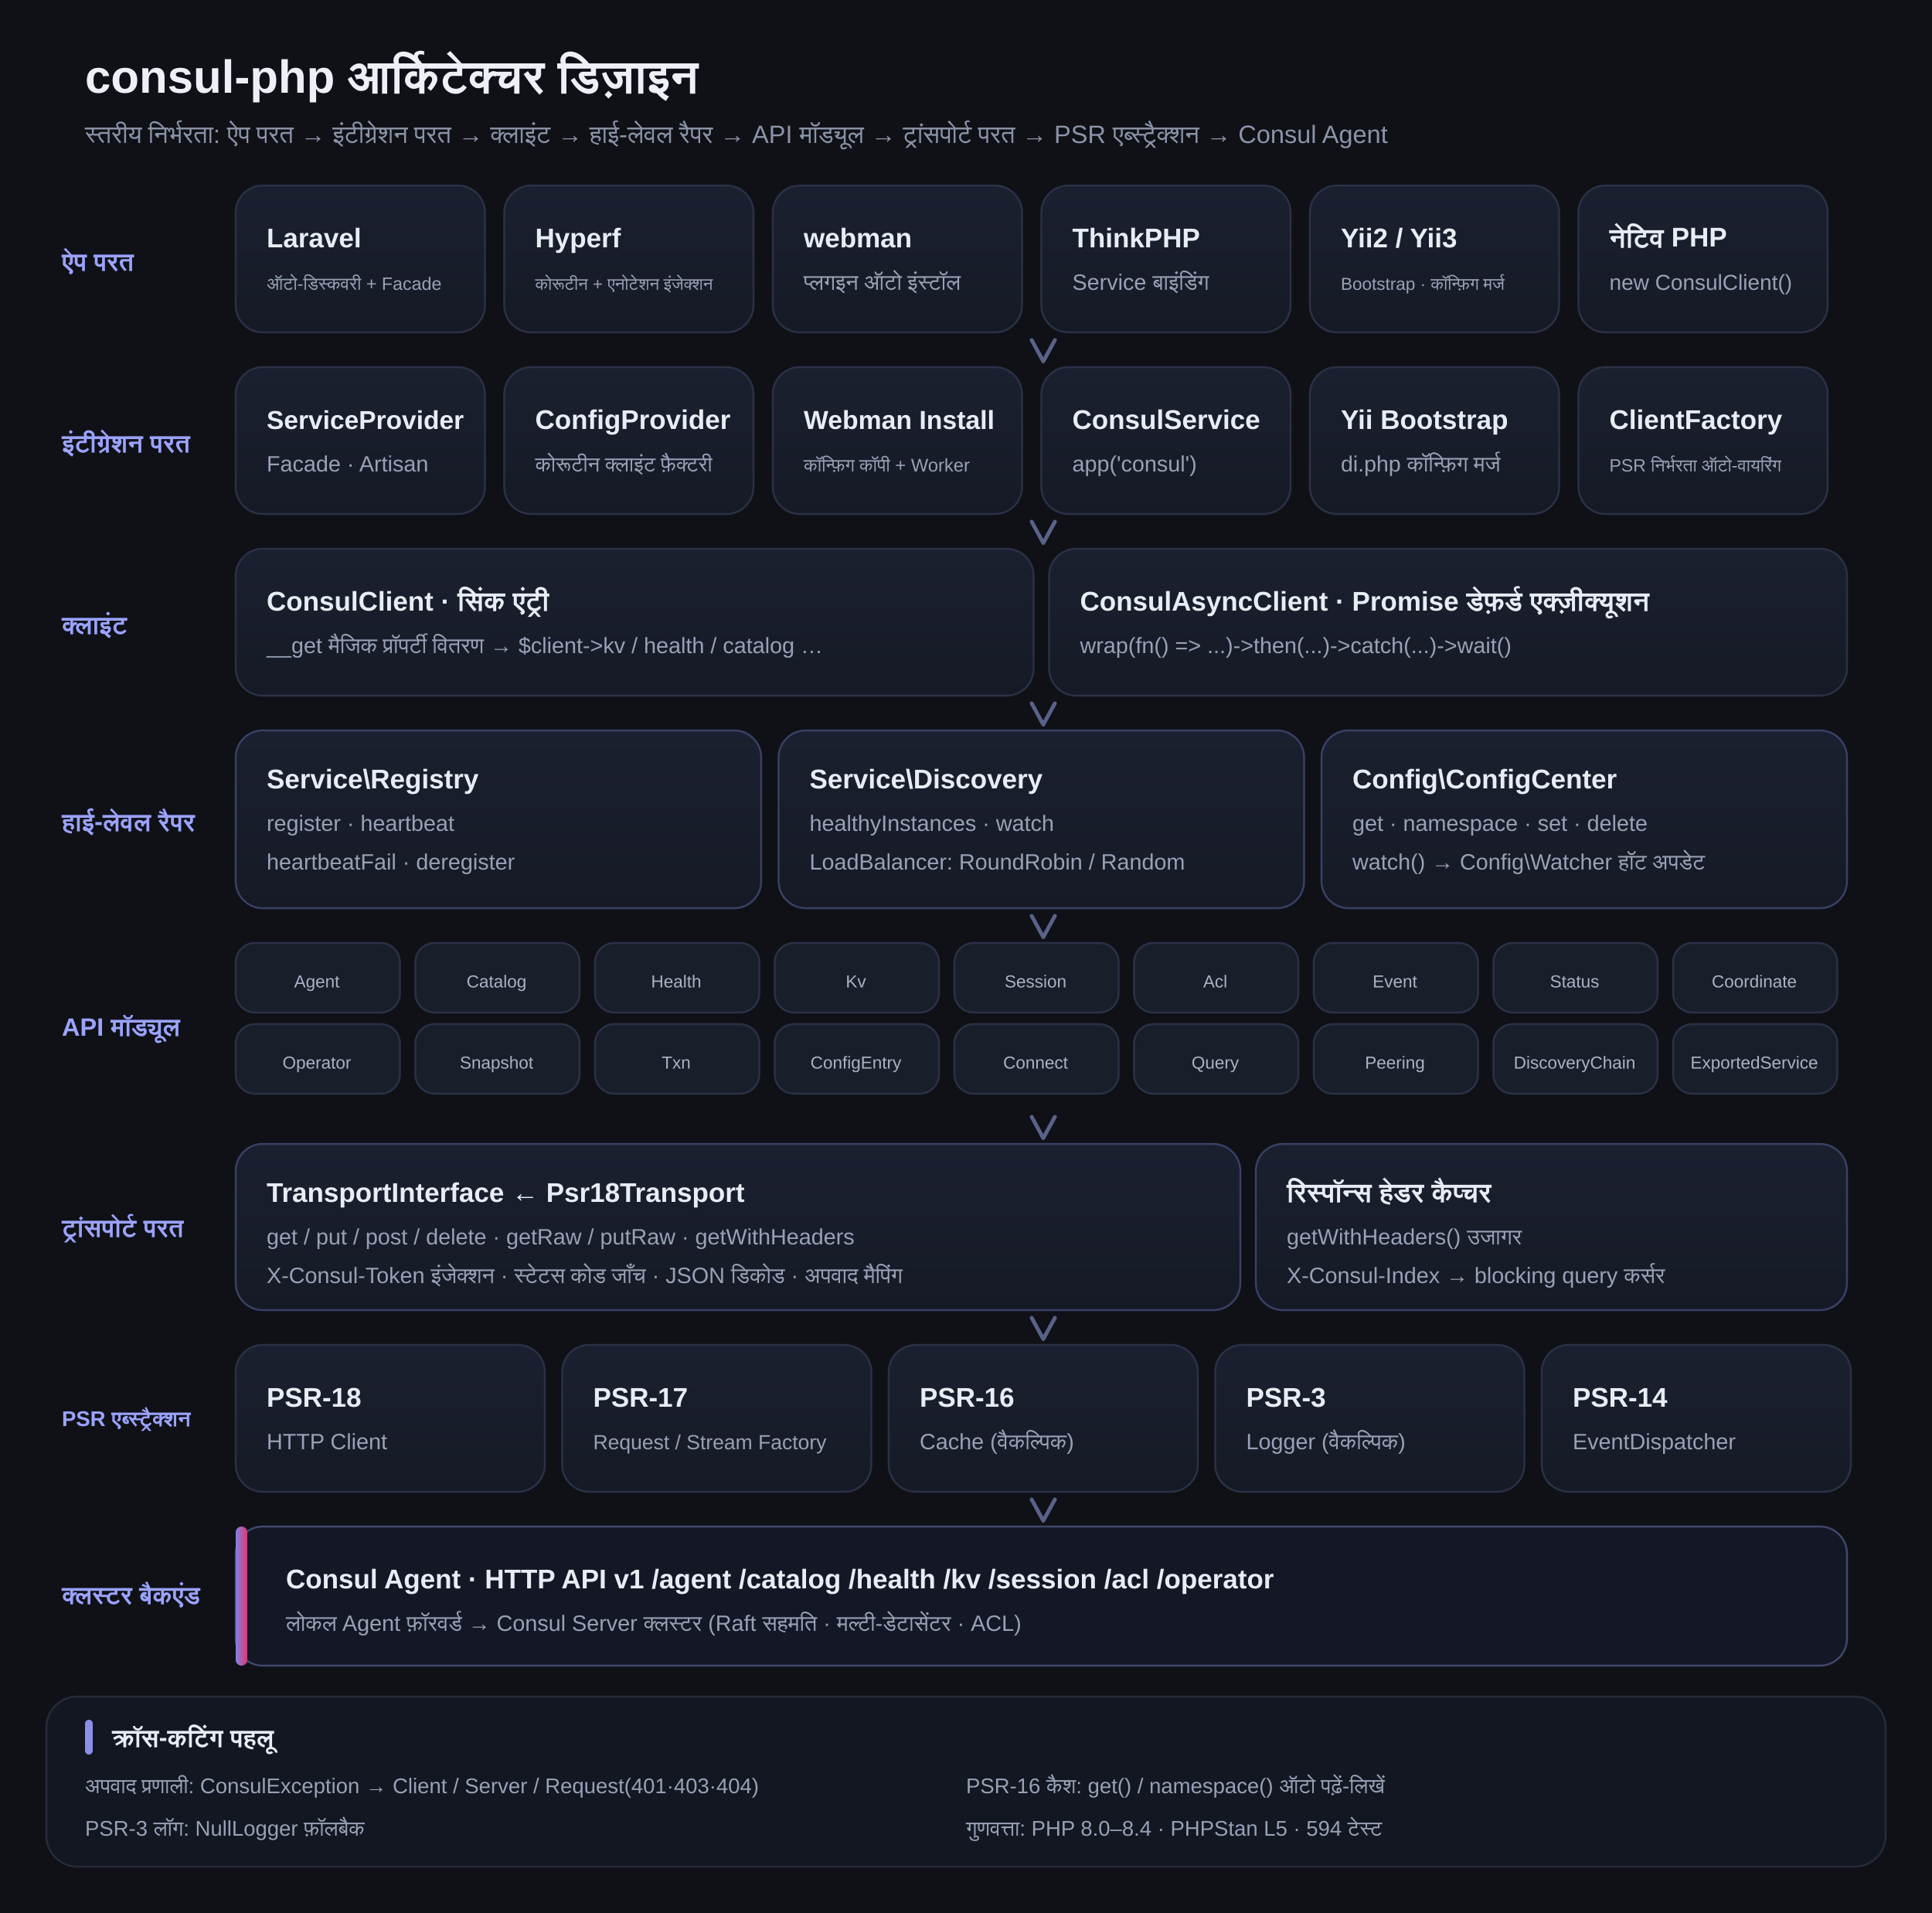
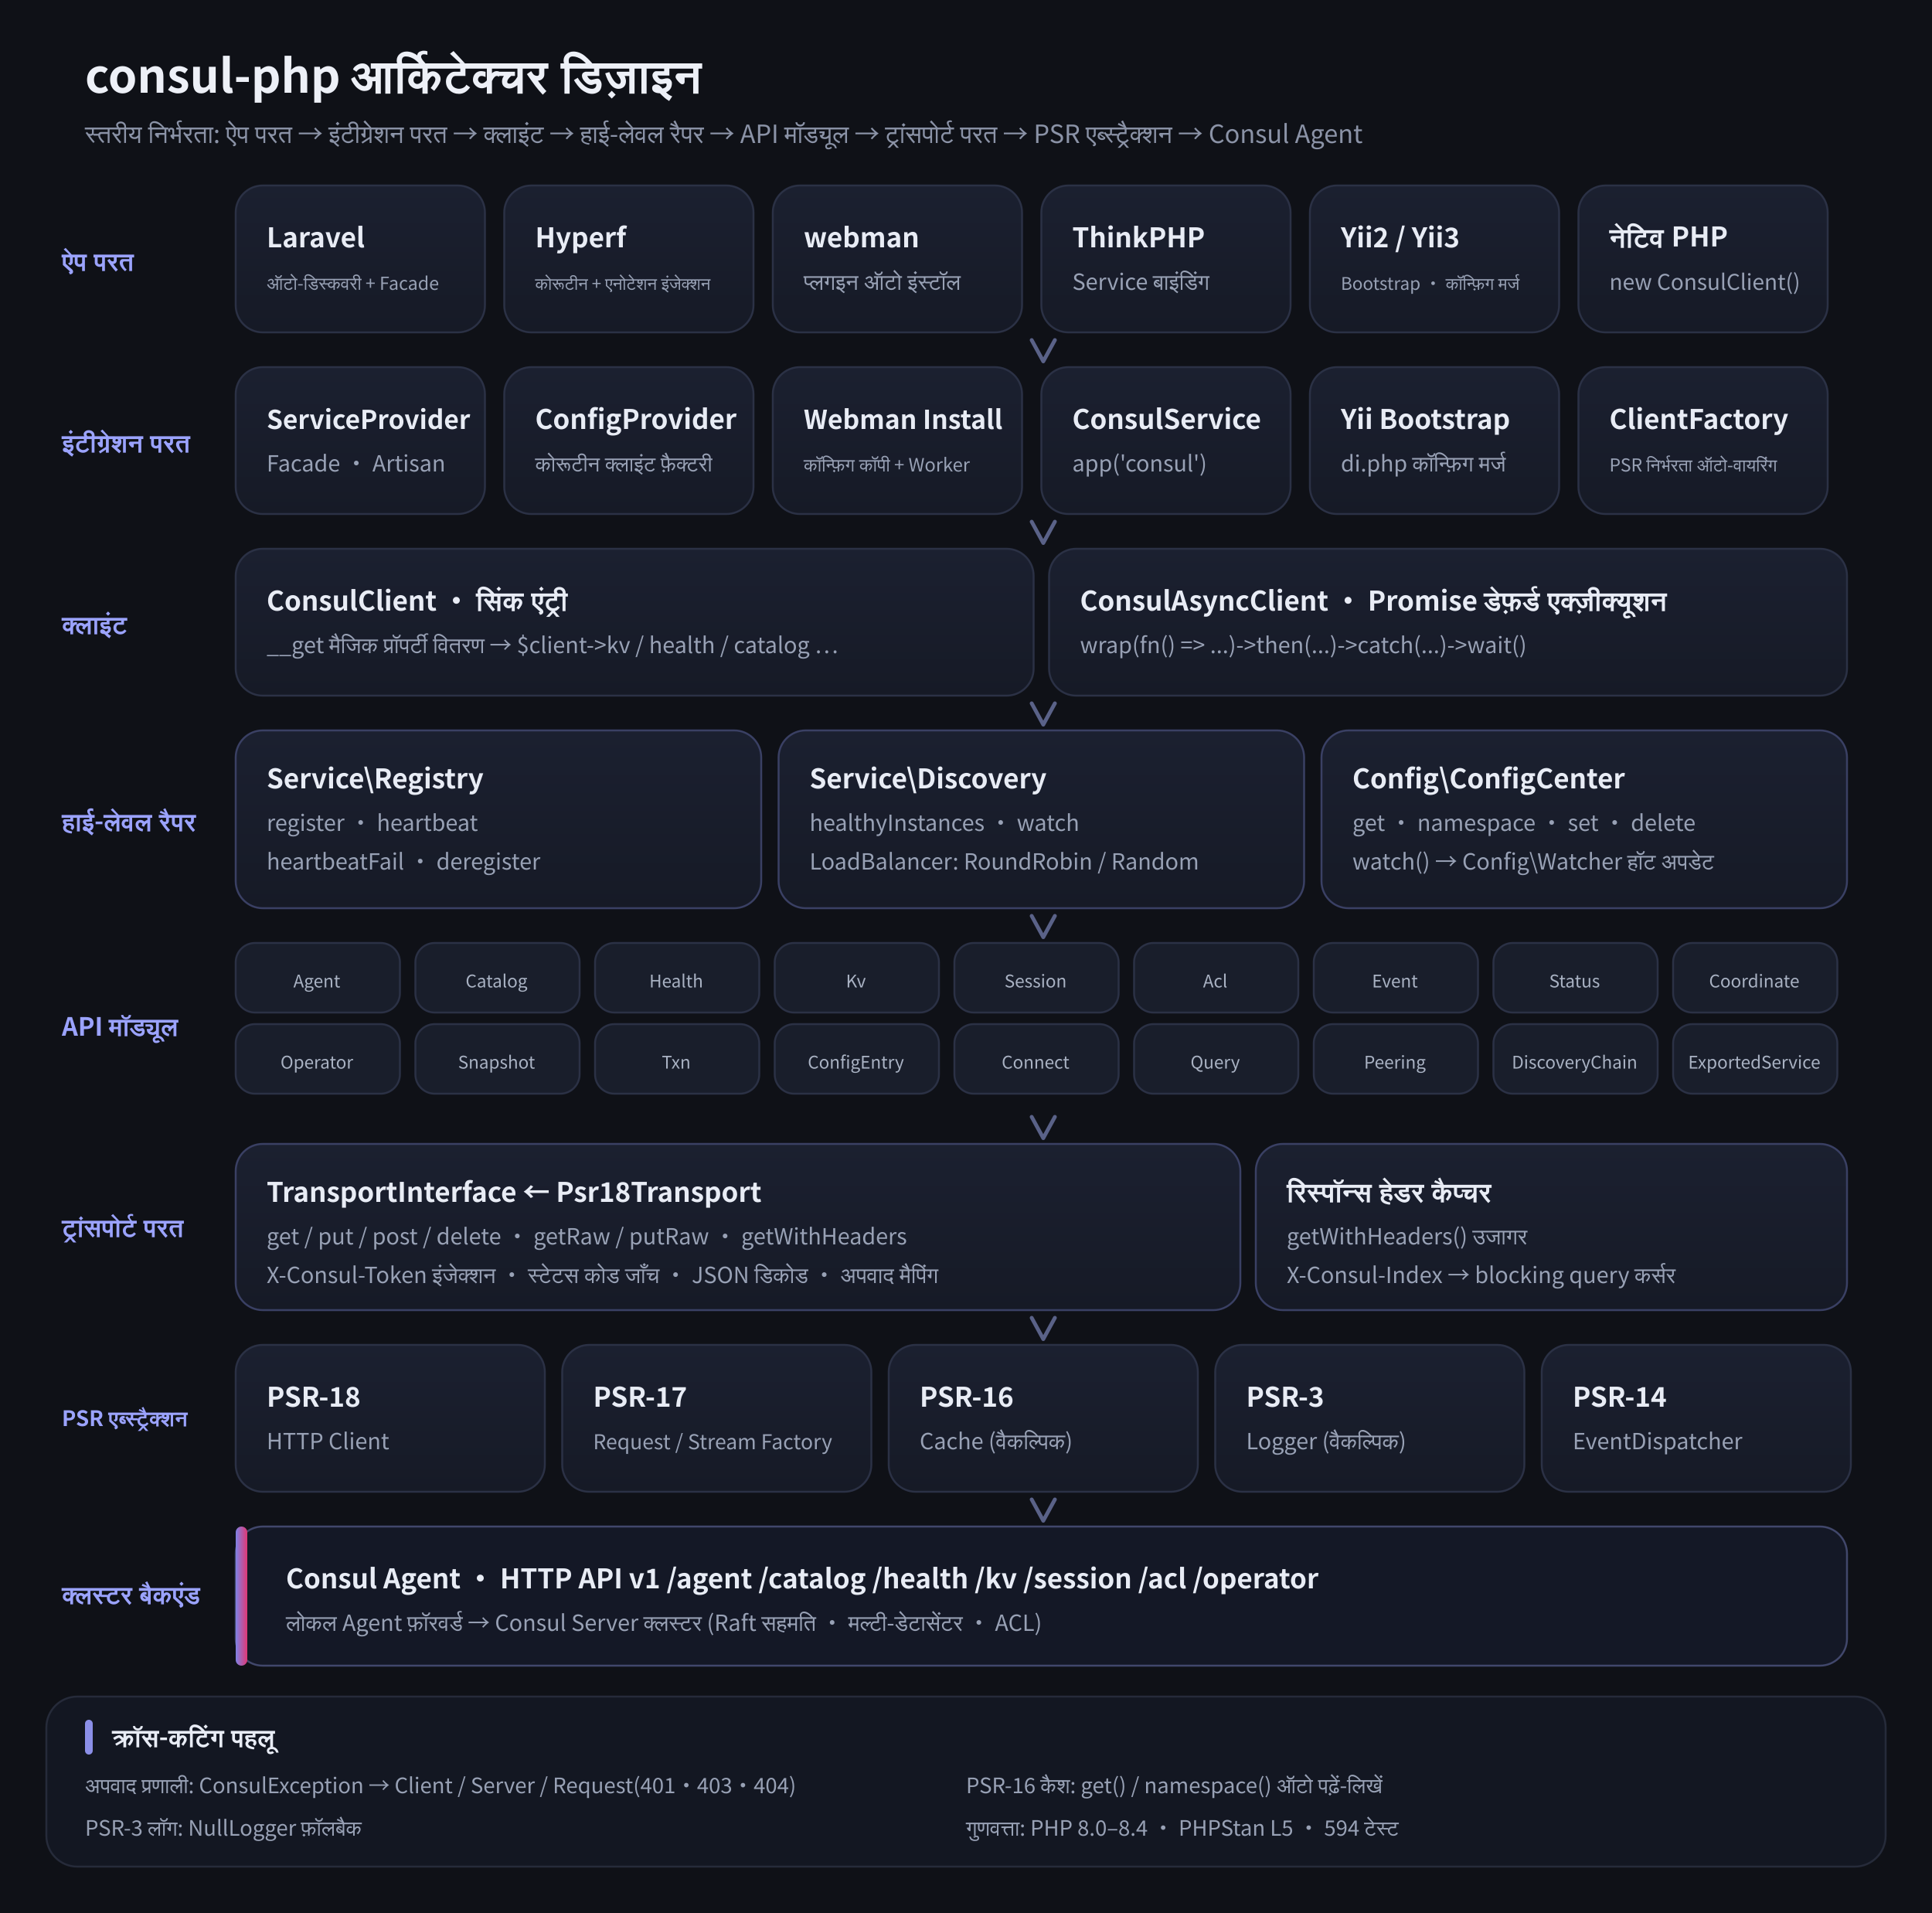
<svg xmlns="http://www.w3.org/2000/svg" width="1000" height="990" viewBox="0 0 1000 990" role="img" aria-label="consul-php आर्किटेक्चर डिज़ाइन चित्र">
  <style>
-     .t { font-family: -apple-system, BlinkMacSystemFont, "Segoe UI", "Helvetica Neue", Arial, "DejaVu Sans", "Noto Sans SC", "PingFang SC", "Microsoft YaHei", sans-serif; }
+     .t { font-family: "Noto Sans SC", "Noto Sans CJK SC", "Noto Sans", "DejaVu Sans", "Liberation Sans", sans-serif; }
    .h1 { font-size: 24px; font-weight: 700; fill: #EDF0F7; }
    .sub { font-size: 13px; fill: #8B93A7; }
    .gutter { font-size: 13px; font-weight: 600; fill: #9BA3FF; }
    .ct { font-size: 14px; font-weight: 600; fill: #E8ECF5; }
    .cs { font-size: 11.5px; fill: #98A1B5; }
    .mini { font-size: 10.5px; fill: #A9B2C3; }
    .mini-mod { font-size: 9px; fill: #A9B2C3; }
    .band { font-size: 13px; font-weight: 600; fill: #E8ECF5; }
    .bands { font-size: 11px; fill: #98A1B5; }
  </style>
  <defs>
    <linearGradient id="card" x1="0" y1="0" x2="0" y2="1">
      <stop offset="0" stop-color="#1B2030" />
      <stop offset="1" stop-color="#161A26" />
    </linearGradient>
    <linearGradient id="accent" x1="0" y1="0" x2="1" y2="0">
      <stop offset="0" stop-color="#7E83E6" />
      <stop offset="1" stop-color="#E03875" />
    </linearGradient>
  </defs>
  <rect width="1000" height="990" fill="#0F1117" />
  <g class="t">
    <text class="h1" x="44" y="48">consul-php आर्किटेक्चर डिज़ाइन</text>
    <text class="sub" x="44" y="74">स्तरीय निर्भरता: ऐप परत → इंटीग्रेशन परत → क्लाइंट → हाई-लेवल रैपर → API मॉड्यूल → ट्रांसपोर्ट परत → PSR एब्स्ट्रैक्शन → Consul Agent</text>
    <text class="gutter" x="32" y="140">ऐप परत</text>
    <rect x="122" y="96" width="129" height="76" rx="14" fill="url(#card)" stroke="#2B3145" />
    <text class="ct" x="138" y="128">Laravel</text>
    <text class="cs" x="138" y="150" style="font-size:9.3px">ऑटो-डिस्कवरी + Facade</text>
    <rect x="261" y="96" width="129" height="76" rx="14" fill="url(#card)" stroke="#2B3145" />
    <text class="ct" x="277" y="128">Hyperf</text>
    <text class="cs" x="277" y="150" style="font-size:8.9px">कोरूटीन + एनोटेशन इंजेक्शन</text>
    <rect x="400" y="96" width="129" height="76" rx="14" fill="url(#card)" stroke="#2B3145" />
    <text class="ct" x="416" y="128">webman</text>
    <text class="cs" x="416" y="150">प्लगइन ऑटो इंस्टॉल</text>
    <rect x="539" y="96" width="129" height="76" rx="14" fill="url(#card)" stroke="#2B3145" />
    <text class="ct" x="555" y="128">ThinkPHP</text>
    <text class="cs" x="555" y="150">Service बाइंडिंग</text>
    <rect x="678" y="96" width="129" height="76" rx="14" fill="url(#card)" stroke="#2B3145" />
    <text class="ct" x="694" y="128">Yii2 / Yii3</text>
    <text class="cs" x="694" y="150" style="font-size:9px">Bootstrap · कॉन्फ़िग मर्ज</text>
    <rect x="817" y="96" width="129" height="76" rx="14" fill="url(#card)" stroke="#2B3145" />
    <text class="ct" x="833" y="128">नेटिव PHP</text>
    <text class="cs" x="833" y="150" style="font-size:11.2px">new ConsulClient()</text>
    <path d="M534 176 L540 187 L546 176" fill="none" stroke="#5A6288" stroke-width="2" stroke-linecap="round" stroke-linejoin="round" />
    <text class="gutter" x="32" y="234">इंटीग्रेशन परत</text>
    <rect x="122" y="190" width="129" height="76" rx="14" fill="url(#card)" stroke="#2B3145" />
    <text class="ct" x="138" y="222" style="font-size:13.4px">ServiceProvider</text>
    <text class="cs" x="138" y="244">Facade · Artisan</text>
    <rect x="261" y="190" width="129" height="76" rx="14" fill="url(#card)" stroke="#2B3145" />
    <text class="ct" x="277" y="222">ConfigProvider</text>
    <text class="cs" x="277" y="244" style="font-size:10.9px">कोरूटीन क्लाइंट फ़ैक्टरी</text>
    <rect x="400" y="190" width="129" height="76" rx="14" fill="url(#card)" stroke="#2B3145" />
    <text class="ct" x="416" y="222" style="font-size:13.5px">Webman Install</text>
    <text class="cs" x="416" y="244" style="font-size:9.5px">कॉन्फ़िग कॉपी + Worker</text>
    <rect x="539" y="190" width="129" height="76" rx="14" fill="url(#card)" stroke="#2B3145" />
    <text class="ct" x="555" y="222">ConsulService</text>
    <text class="cs" x="555" y="244">app('consul')</text>
    <rect x="678" y="190" width="129" height="76" rx="14" fill="url(#card)" stroke="#2B3145" />
    <text class="ct" x="694" y="222">Yii Bootstrap</text>
    <text class="cs" x="694" y="244" style="font-size:11.4px">di.php कॉन्फ़िग मर्ज</text>
    <rect x="817" y="190" width="129" height="76" rx="14" fill="url(#card)" stroke="#2B3145" />
    <text class="ct" x="833" y="222">ClientFactory</text>
    <text class="cs" x="833" y="244" style="font-size:9.2px">PSR निर्भरता ऑटो-वायरिंग</text>
    <path d="M534 270 L540 281 L546 270" fill="none" stroke="#5A6288" stroke-width="2" stroke-linecap="round" stroke-linejoin="round" />
    <text class="gutter" x="32" y="328">क्लाइंट</text>
    <rect x="122" y="284" width="413" height="76" rx="14" fill="url(#card)" stroke="#2B3145" />
    <text class="ct" x="138" y="316">ConsulClient · सिंक एंट्री</text>
    <text class="cs" x="138" y="338">__get मैजिक प्रॉपर्टी वितरण → $client-&gt;kv / health / catalog …</text>
    <rect x="543" y="284" width="413" height="76" rx="14" fill="url(#card)" stroke="#2B3145" />
    <text class="ct" x="559" y="316">ConsulAsyncClient · Promise डेफ़र्ड एक्ज़ीक्यूशन</text>
    <text class="cs" x="559" y="338">wrap(fn() =&gt; ...)-&gt;then(...)-&gt;catch(...)-&gt;wait()</text>
    <path d="M534 364 L540 375 L546 364" fill="none" stroke="#5A6288" stroke-width="2" stroke-linecap="round" stroke-linejoin="round" />
    <text class="gutter" x="32" y="430">हाई-लेवल रैपर</text>
    <rect x="122" y="378" width="272" height="92" rx="14" fill="url(#card)" stroke="#3A4064" />
    <text class="ct" x="138" y="408">Service\Registry</text>
    <text class="cs" x="138" y="430">register · heartbeat</text>
    <text class="cs" x="138" y="450">heartbeatFail · deregister</text>
    <rect x="403" y="378" width="272" height="92" rx="14" fill="url(#card)" stroke="#3A4064" />
    <text class="ct" x="419" y="408">Service\Discovery</text>
    <text class="cs" x="419" y="430">healthyInstances · watch</text>
    <text class="cs" x="419" y="450">LoadBalancer: RoundRobin / Random</text>
    <rect x="684" y="378" width="272" height="92" rx="14" fill="url(#card)" stroke="#3A4064" />
    <text class="ct" x="700" y="408">Config\ConfigCenter</text>
    <text class="cs" x="700" y="430">get · namespace · set · delete</text>
    <text class="cs" x="700" y="450">watch() → Config\Watcher हॉट अपडेट</text>
    <path d="M534 474 L540 485 L546 474" fill="none" stroke="#5A6288" stroke-width="2" stroke-linecap="round" stroke-linejoin="round" />
    <text class="gutter" x="32" y="536">API मॉड्यूल</text>
    <rect x="122" y="488" width="85" height="36" rx="10" fill="#191E2B" stroke="#2B3145" />
    <text class="mini-mod" x="164" y="511" text-anchor="middle">Agent</text>
    <rect x="215" y="488" width="85" height="36" rx="10" fill="#191E2B" stroke="#2B3145" />
    <text class="mini-mod" x="257" y="511" text-anchor="middle">Catalog</text>
    <rect x="308" y="488" width="85" height="36" rx="10" fill="#191E2B" stroke="#2B3145" />
    <text class="mini-mod" x="350" y="511" text-anchor="middle">Health</text>
    <rect x="401" y="488" width="85" height="36" rx="10" fill="#191E2B" stroke="#2B3145" />
    <text class="mini-mod" x="443" y="511" text-anchor="middle">Kv</text>
    <rect x="494" y="488" width="85" height="36" rx="10" fill="#191E2B" stroke="#2B3145" />
    <text class="mini-mod" x="536" y="511" text-anchor="middle">Session</text>
    <rect x="587" y="488" width="85" height="36" rx="10" fill="#191E2B" stroke="#2B3145" />
    <text class="mini-mod" x="629" y="511" text-anchor="middle">Acl</text>
    <rect x="680" y="488" width="85" height="36" rx="10" fill="#191E2B" stroke="#2B3145" />
    <text class="mini-mod" x="722" y="511" text-anchor="middle">Event</text>
    <rect x="773" y="488" width="85" height="36" rx="10" fill="#191E2B" stroke="#2B3145" />
    <text class="mini-mod" x="815" y="511" text-anchor="middle">Status</text>
    <rect x="866" y="488" width="85" height="36" rx="10" fill="#191E2B" stroke="#2B3145" />
    <text class="mini-mod" x="908" y="511" text-anchor="middle">Coordinate</text>
    <rect x="122" y="530" width="85" height="36" rx="10" fill="#191E2B" stroke="#2B3145" />
    <text class="mini-mod" x="164" y="553" text-anchor="middle">Operator</text>
    <rect x="215" y="530" width="85" height="36" rx="10" fill="#191E2B" stroke="#2B3145" />
    <text class="mini-mod" x="257" y="553" text-anchor="middle">Snapshot</text>
    <rect x="308" y="530" width="85" height="36" rx="10" fill="#191E2B" stroke="#2B3145" />
    <text class="mini-mod" x="350" y="553" text-anchor="middle">Txn</text>
    <rect x="401" y="530" width="85" height="36" rx="10" fill="#191E2B" stroke="#2B3145" />
    <text class="mini-mod" x="443" y="553" text-anchor="middle">ConfigEntry</text>
    <rect x="494" y="530" width="85" height="36" rx="10" fill="#191E2B" stroke="#2B3145" />
    <text class="mini-mod" x="536" y="553" text-anchor="middle">Connect</text>
    <rect x="587" y="530" width="85" height="36" rx="10" fill="#191E2B" stroke="#2B3145" />
    <text class="mini-mod" x="629" y="553" text-anchor="middle">Query</text>
    <rect x="680" y="530" width="85" height="36" rx="10" fill="#191E2B" stroke="#2B3145" />
    <text class="mini-mod" x="722" y="553" text-anchor="middle">Peering</text>
    <rect x="773" y="530" width="85" height="36" rx="10" fill="#191E2B" stroke="#2B3145" />
    <text class="mini-mod" x="815" y="553" text-anchor="middle">DiscoveryChain</text>
    <rect x="866" y="530" width="85" height="36" rx="10" fill="#191E2B" stroke="#2B3145" />
    <text class="mini-mod" x="908" y="553" text-anchor="middle">ExportedService</text>
    <path d="M534 578 L540 589 L546 578" fill="none" stroke="#5A6288" stroke-width="2" stroke-linecap="round" stroke-linejoin="round" />
    <text class="gutter" x="32" y="640">ट्रांसपोर्ट परत</text>
    <rect x="122" y="592" width="520" height="86" rx="14" fill="url(#card)" stroke="#3A4064" />
    <text class="ct" x="138" y="622">TransportInterface ← Psr18Transport</text>
    <text class="cs" x="138" y="644">get / put / post / delete · getRaw / putRaw · getWithHeaders</text>
    <text class="cs" x="138" y="664">X-Consul-Token इंजेक्शन · स्टेटस कोड जाँच · JSON डिकोड · अपवाद मैपिंग</text>
    <rect x="650" y="592" width="306" height="86" rx="14" fill="url(#card)" stroke="#3A4064" />
    <text class="ct" x="666" y="622">रिस्पॉन्स हेडर कैप्चर</text>
    <text class="cs" x="666" y="644">getWithHeaders() उजागर</text>
    <text class="cs" x="666" y="664">X-Consul-Index → blocking query कर्सर</text>
    <path d="M534 682 L540 693 L546 682" fill="none" stroke="#5A6288" stroke-width="2" stroke-linecap="round" stroke-linejoin="round" />
    <text class="gutter" x="32" y="738" style="font-size:11px">PSR एब्स्ट्रैक्शन</text>
    <rect x="122" y="696" width="160" height="76" rx="14" fill="url(#card)" stroke="#2B3145" />
    <text class="ct" x="138" y="728">PSR-18</text>
    <text class="cs" x="138" y="750">HTTP Client</text>
    <rect x="291" y="696" width="160" height="76" rx="14" fill="url(#card)" stroke="#2B3145" />
    <text class="ct" x="307" y="728">PSR-17</text>
    <text class="cs" x="307" y="750" style="font-size:10.6px">Request / Stream Factory</text>
    <rect x="460" y="696" width="160" height="76" rx="14" fill="url(#card)" stroke="#2B3145" />
    <text class="ct" x="476" y="728">PSR-16</text>
    <text class="cs" x="476" y="750">Cache (वैकल्पिक)</text>
    <rect x="629" y="696" width="160" height="76" rx="14" fill="url(#card)" stroke="#2B3145" />
    <text class="ct" x="645" y="728">PSR-3</text>
    <text class="cs" x="645" y="750">Logger (वैकल्पिक)</text>
    <rect x="798" y="696" width="160" height="76" rx="14" fill="url(#card)" stroke="#2B3145" />
    <text class="ct" x="814" y="728">PSR-14</text>
    <text class="cs" x="814" y="750">EventDispatcher</text>
    <path d="M534 776 L540 787 L546 776" fill="none" stroke="#5A6288" stroke-width="2" stroke-linecap="round" stroke-linejoin="round" />
    <text class="gutter" x="32" y="830" style="font-size:12.9px">क्लस्टर बैकएंड</text>
    <rect x="122" y="790" width="834" height="72" rx="14" fill="#141826" stroke="#41476B" />
    <rect x="122" y="790" width="6" height="72" rx="3" fill="url(#accent)" />
    <text class="ct" x="148" y="822">Consul Agent · HTTP API v1 /agent /catalog /health /kv /session /acl /operator</text>
    <text class="cs" x="148" y="844">लोकल Agent फ़ॉरवर्ड → Consul Server क्लस्टर (Raft सहमति · मल्टी-डेटासेंटर · ACL)</text>
    <rect x="24" y="878" width="952" height="88" rx="16" fill="#131722" stroke="#262B3A" />
    <rect x="44" y="890" width="4" height="18" rx="2" fill="#8B8FE8" />
    <text class="band" x="58" y="904">क्रॉस-कटिंग पहलू</text>
    <text class="bands" x="44" y="928">अपवाद प्रणाली: ConsulException → Client / Server / Request(401·403·404)</text>
    <text class="bands" x="500" y="928">PSR-16 कैश: get() / namespace() ऑटो पढ़ें-लिखें</text>
    <text class="bands" x="44" y="950">PSR-3 लॉग: NullLogger फ़ॉलबैक</text>
    <text class="bands" x="500" y="950">गुणवत्ता: PHP 8.0–8.4 · PHPStan L5 · 594 टेस्ट</text>
  </g>
</svg>
